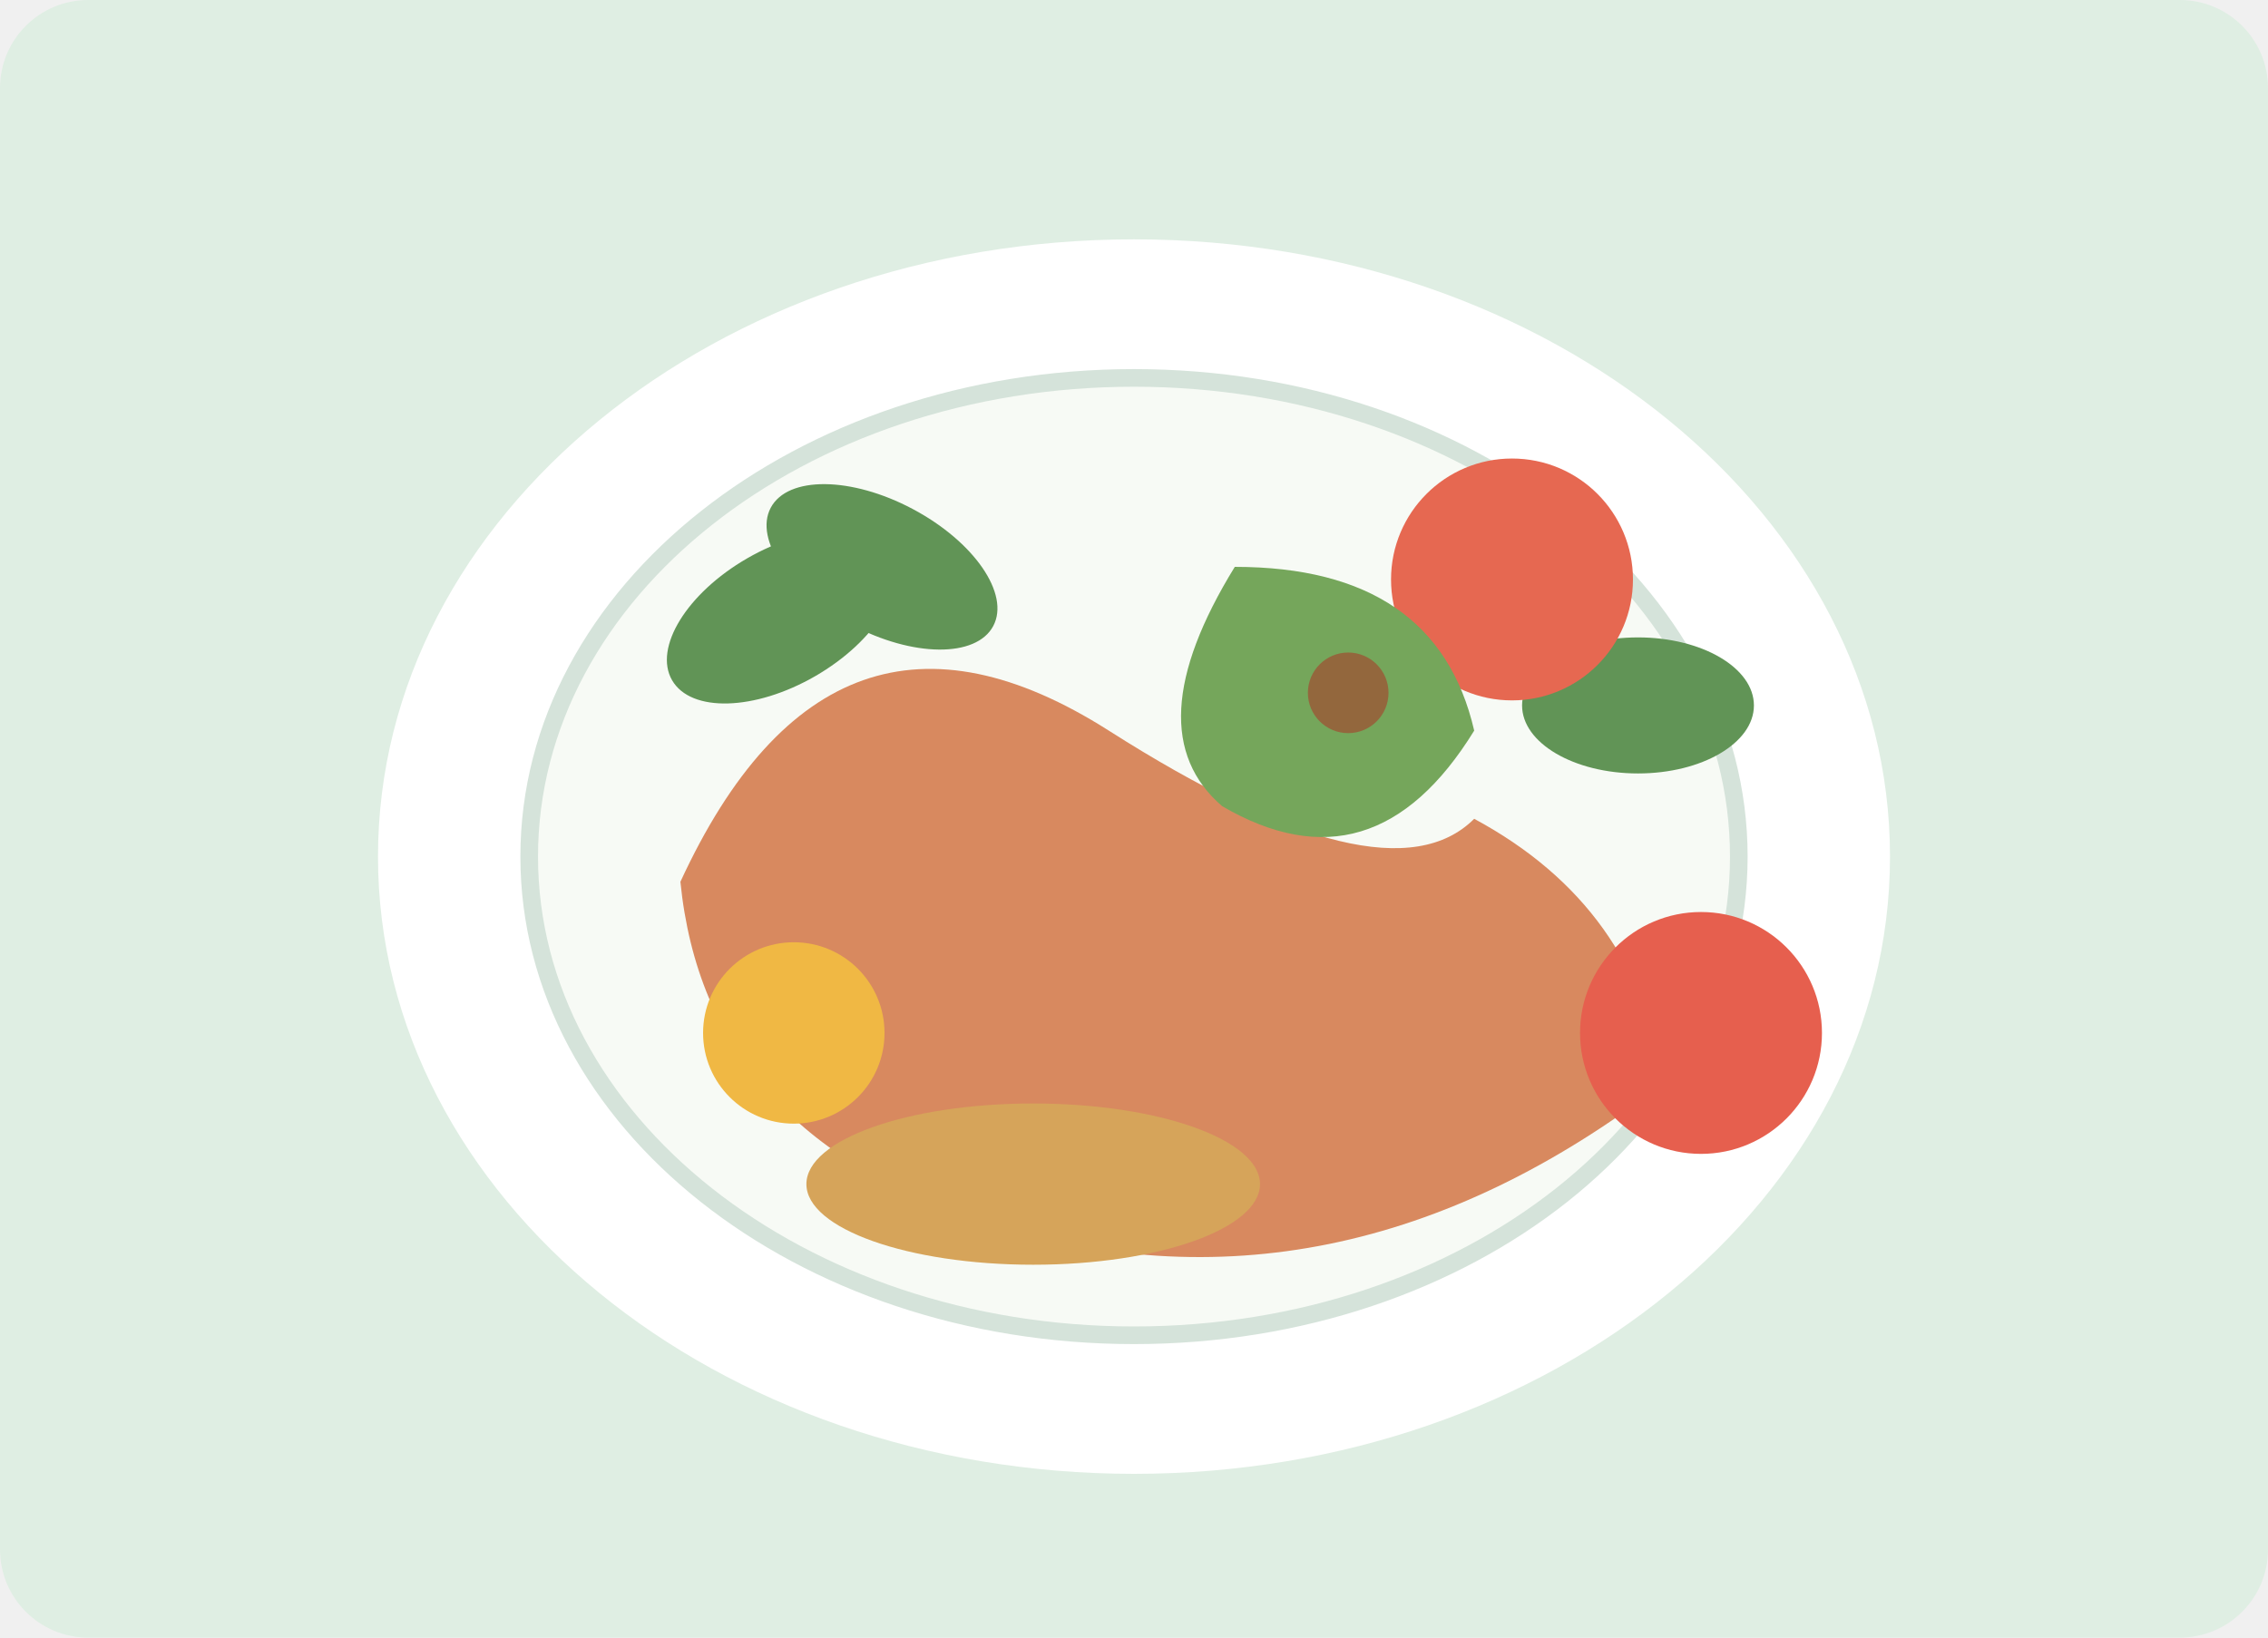
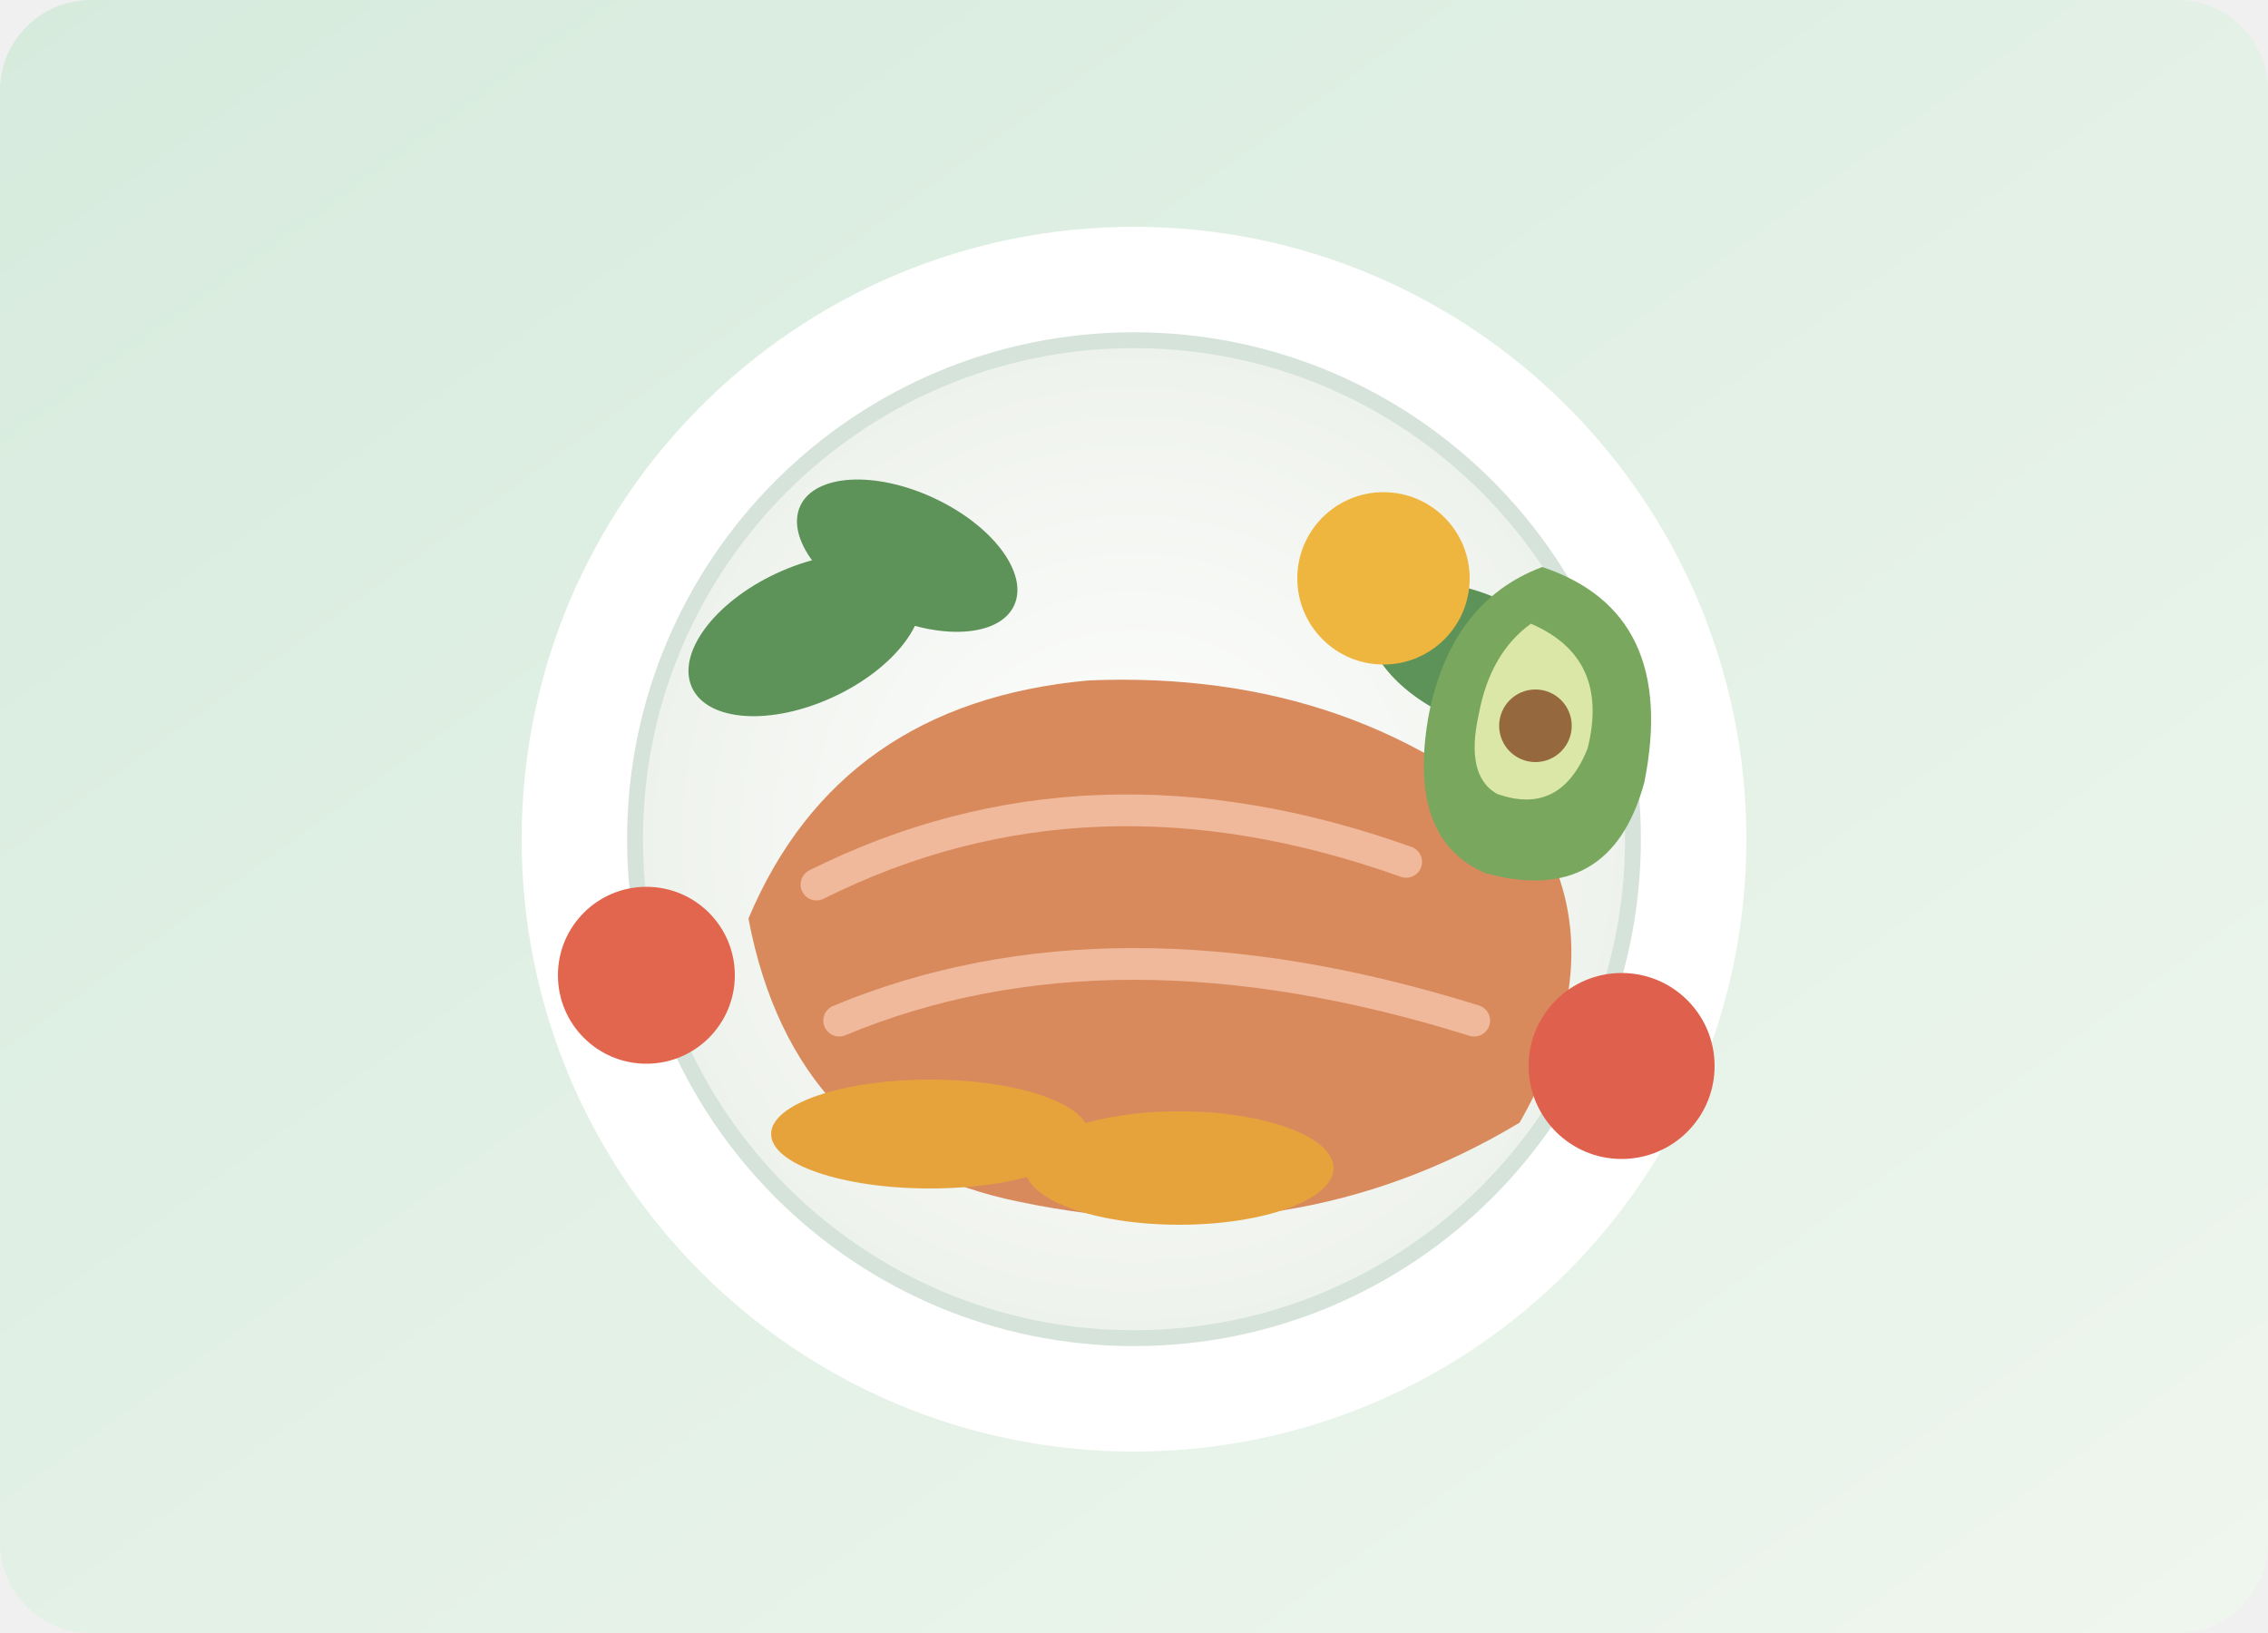
- <svg xmlns="http://www.w3.org/2000/svg" viewBox="0 0 900 650">
-   <rect width="900" height="650" rx="35" fill="#dfeee3" />
-   <ellipse cx="450" cy="340" rx="300" ry="245" fill="#fff" />
-   <ellipse cx="450" cy="340" rx="240" ry="190" fill="#f7faf5" stroke="#d5e3da" stroke-width="7" />
-   <path d="M270 350q60-130 170-60t145 35q65 35 75 105-130 100-270 55-110-35-120-135Z" fill="#d8895f" />
-   <g fill="#619456">
-     <ellipse cx="310" cy="245" rx="50" ry="27" transform="rotate(-30 310 245)" />
-     <ellipse cx="350" cy="225" rx="50" ry="26" transform="rotate(28 350 225)" />
-     <ellipse cx="650" cy="280" rx="46" ry="27" />
+ <svg xmlns="http://www.w3.org/2000/svg" viewBox="0 0 1000 720">
+   <defs>
+     <linearGradient id="b" x1="0" y1="0" x2="1" y2="1">
+       <stop stop-color="#d6ebdd" />
+       <stop offset="1" stop-color="#eff6ee" />
+     </linearGradient>
+     <radialGradient id="p">
+       <stop stop-color="#fff" />
+       <stop offset="1" stop-color="#eef2ec" />
+     </radialGradient>
+   </defs>
+   <rect width="1000" height="720" rx="40" fill="url(#b)" />
+   <circle cx="500" cy="370" r="270" fill="#fff" />
+   <circle cx="500" cy="370" r="220" fill="url(#p)" stroke="#d6e3da" stroke-width="7" />
+   <g fill="#5d9258">
+     <ellipse cx="355" cy="280" rx="55" ry="30" transform="rotate(-25 355 280)" />
+     <ellipse cx="400" cy="245" rx="52" ry="28" transform="rotate(25 400 245)" />
+     <ellipse cx="650" cy="290" rx="50" ry="28" transform="rotate(25 650 290)" />
  </g>
-   <circle cx="600" cy="230" r="48" fill="#e66851" />
-   <circle cx="675" cy="410" r="48" fill="#e65f4e" />
-   <path d="M490 225q80 0 95 65-40 65-100 30-35-30 5-95Z" fill="#75a65b" />
-   <circle cx="535" cy="275" r="16" fill="#93673d" />
-   <ellipse cx="410" cy="470" rx="90" ry="32" fill="#d6a45a" />
-   <circle cx="315" cy="410" r="36" fill="#f0b844" />
+   <path d="M330 405Q370 310 480 300Q600 295 680 370Q710 425 670 495Q570 555 450 530Q350 510 330 405Z" fill="#d88a5d" />
+   <path d="M360 390Q480 330 620 380M370 450Q490 400 650 450" fill="none" stroke="#f0b99b" stroke-width="14" stroke-linecap="round" />
+   <path d="M680 250Q740 270 725 345Q710 400 655 385Q620 370 630 315Q640 265 680 250Z" fill="#79a75e" />
+   <path d="M675 275Q710 290 700 330Q688 360 660 350Q646 342 652 315Q657 288 675 275Z" fill="#dbe7a6" />
+   <circle cx="677" cy="320" r="16" fill="#96683e" />
+   <circle cx="285" cy="430" r="39" fill="#e2654e" />
+   <circle cx="715" cy="470" r="41" fill="#df614d" />
+   <circle cx="610" cy="255" r="38" fill="#efb63f" />
+   <g fill="#e6a33b">
+     <ellipse cx="410" cy="500" rx="70" ry="24" />
+     <ellipse cx="520" cy="515" rx="68" ry="25" />
+   </g>
</svg>
